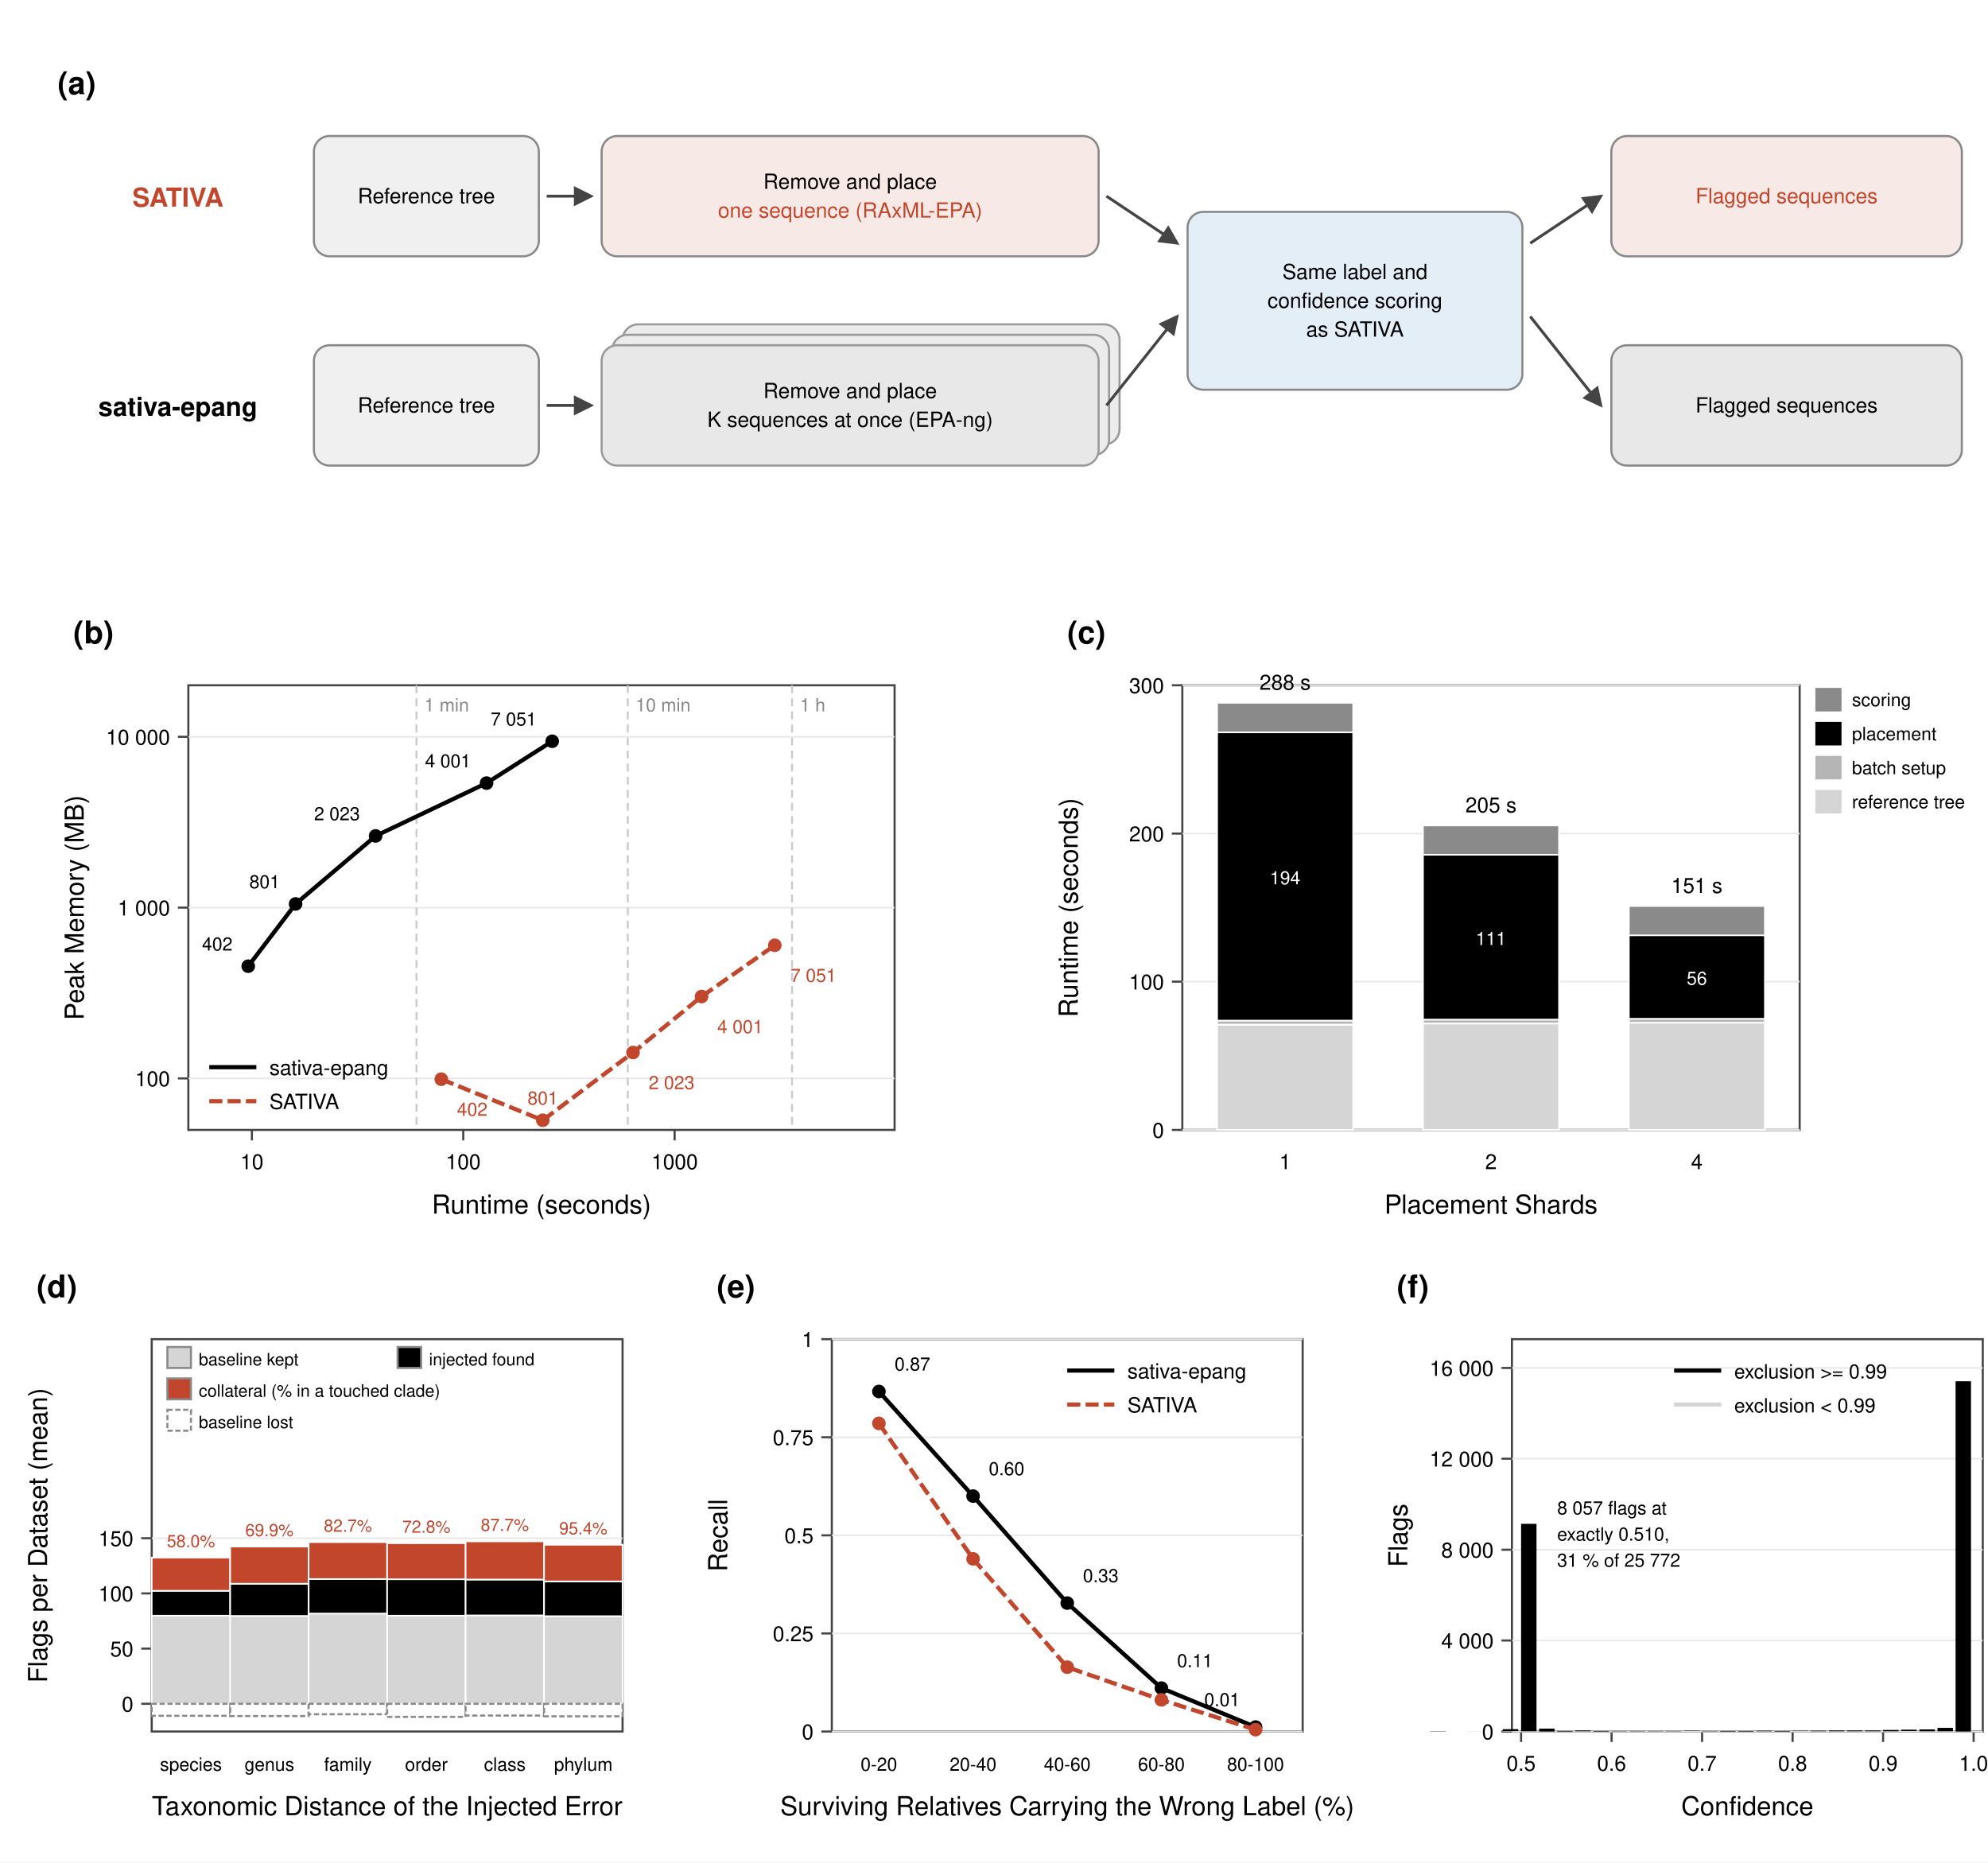
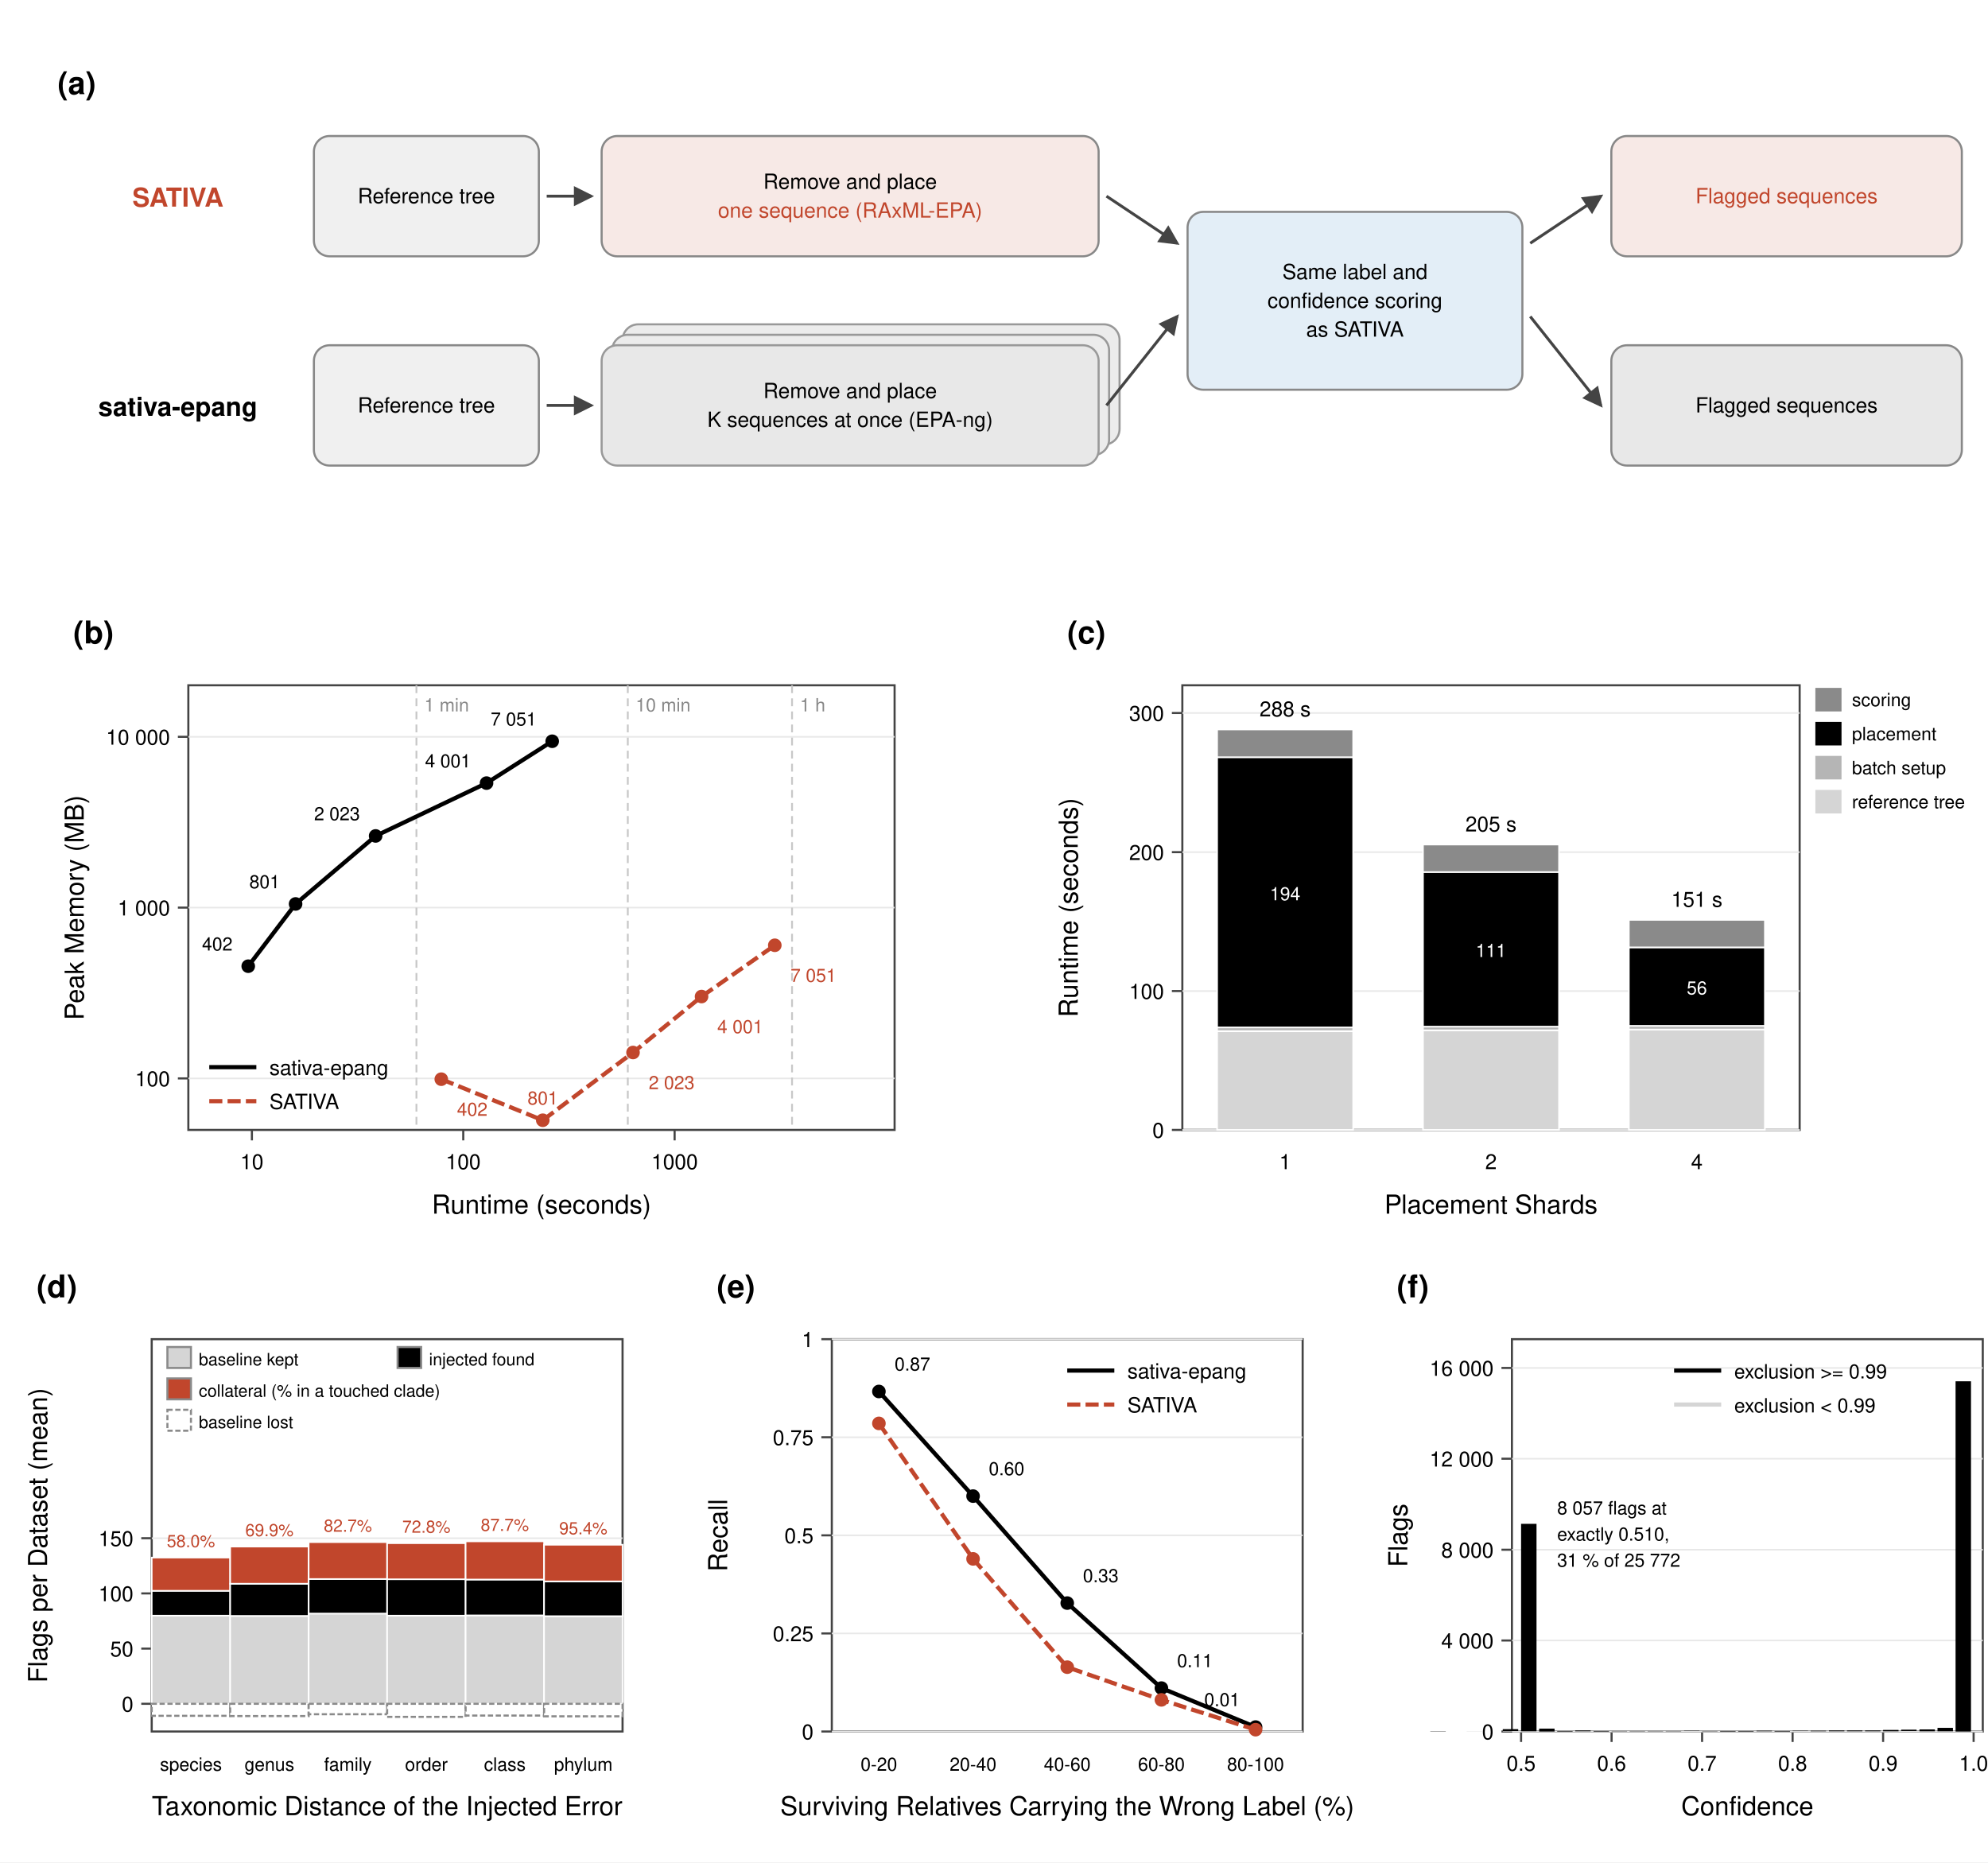
<svg xmlns="http://www.w3.org/2000/svg" width="760" height="712" viewBox="0 0 760 712" font-family="Helvetica,Arial,sans-serif">
  <rect width="760" height="712" fill="#fff" />
  <defs>
    <marker id="head" markerWidth="7" markerHeight="7" refX="6" refY="3.5" orient="auto">
      <path d="M0,0 L7,3.5 L0,7 z" fill="#444" />
    </marker>
  </defs>
  <text x="22.0" y="36.0" font-size="12" fill="#000" font-weight="bold" text-anchor="start">(a)</text>
  <text x="68.0" y="79.0" font-size="10" fill="#c1462c" font-weight="bold" text-anchor="middle">SATIVA</text>
  <text x="68.0" y="159.0" font-size="10" fill="#000000" font-weight="bold" text-anchor="middle">sativa-epang</text>
  <rect x="120" y="52" width="86" height="46" rx="6" fill="#f0f0f0" stroke="#888" stroke-width="0.8" />
  <text x="163.0" y="77.7" font-size="8" fill="#000" font-weight="normal" text-anchor="middle">Reference tree</text>
  <rect x="120" y="132" width="86" height="46" rx="6" fill="#f0f0f0" stroke="#888" stroke-width="0.8" />
  <text x="163.0" y="157.7" font-size="8" fill="#000" font-weight="normal" text-anchor="middle">Reference tree</text>
  <rect x="230" y="52" width="190" height="46" rx="6" fill="#f7e9e6" stroke="#888" stroke-width="0.8" />
  <text x="325.0" y="72.2" font-size="8" fill="#000" font-weight="normal" text-anchor="middle">Remove and place</text>
  <text x="325.0" y="83.2" font-size="8" fill="#c1462c" font-weight="normal" text-anchor="middle">one sequence (RAxML-EPA)</text>
  <rect x="238" y="124" width="190" height="46" rx="6" fill="#ececec" stroke="#999" stroke-width="0.8" />
  <rect x="234" y="128" width="190" height="46" rx="6" fill="#ececec" stroke="#999" stroke-width="0.8" />
  <rect x="230" y="132" width="190" height="46" rx="6" fill="#e8e8e8" stroke="#999" stroke-width="0.8" />
  <text x="325.0" y="152.2" font-size="8" fill="#000" font-weight="normal" text-anchor="middle">Remove and place</text>
  <text x="325.0" y="163.2" font-size="8" fill="#000000" font-weight="normal" text-anchor="middle">K sequences at once (EPA-ng)</text>
  <rect x="454" y="81.0" width="128" height="68" rx="6" fill="#e3eef7" stroke="#888" stroke-width="0.8" />
  <text x="518.0" y="106.7" font-size="8" fill="#000" font-weight="normal" text-anchor="middle">Same label and</text>
  <text x="518.0" y="117.7" font-size="8" fill="#000" font-weight="normal" text-anchor="middle">confidence scoring</text>
  <text x="518.0" y="128.7" font-size="8" fill="#000" font-weight="normal" text-anchor="middle">as SATIVA</text>
  <rect x="616" y="52" width="134" height="46" rx="6" fill="#f7e9e6" stroke="#888" stroke-width="0.8" />
  <text x="683.0" y="77.7" font-size="8" fill="#c1462c" font-weight="normal" text-anchor="middle">Flagged sequences</text>
  <rect x="616" y="132" width="134" height="46" rx="6" fill="#e8e8e8" stroke="#888" stroke-width="0.8" />
  <text x="683.0" y="157.7" font-size="8" fill="#000000" font-weight="normal" text-anchor="middle">Flagged sequences</text>
  <line x1="209.0" y1="75.0" x2="226.0" y2="75.0" stroke="#444" stroke-width="1.1" marker-end="url(#head)" />
  <line x1="423.0" y1="75.0" x2="450.0" y2="93.0" stroke="#444" stroke-width="1.1" marker-end="url(#head)" />
  <line x1="585.0" y1="93.0" x2="612.0" y2="75.0" stroke="#444" stroke-width="1.1" marker-end="url(#head)" />
  <line x1="209.0" y1="155.0" x2="226.0" y2="155.0" stroke="#444" stroke-width="1.1" marker-end="url(#head)" />
  <line x1="423.0" y1="155.0" x2="450.0" y2="121.0" stroke="#444" stroke-width="1.1" marker-end="url(#head)" />
  <line x1="585.0" y1="121.0" x2="612.0" y2="155.0" stroke="#444" stroke-width="1.1" marker-end="url(#head)" />
  <rect x="72" y="262" width="270" height="170" fill="none" stroke="#444" stroke-width="0.8" />
  <text x="28.0" y="246.0" font-size="12" fill="#000" font-weight="bold" text-anchor="start">(b)</text>
  <text x="207.0" y="464.0" font-size="10" fill="#000" font-weight="normal" text-anchor="middle">Runtime (seconds)</text>
  <text x="32.0" y="347.0" font-size="10" fill="#000" font-weight="normal" text-anchor="middle" transform="rotate(-90 32.0 347.0)">Peak Memory (MB)</text>
  <line x1="96.3" y1="432" x2="96.3" y2="436" stroke="#444" stroke-width="0.8" />
  <text x="96.3" y="447.0" font-size="8" fill="#000" font-weight="normal" text-anchor="middle">10</text>
  <line x1="177.1" y1="432" x2="177.1" y2="436" stroke="#444" stroke-width="0.8" />
  <text x="177.1" y="447.0" font-size="8" fill="#000" font-weight="normal" text-anchor="middle">100</text>
  <line x1="257.9" y1="432" x2="257.9" y2="436" stroke="#444" stroke-width="0.8" />
  <text x="257.9" y="447.0" font-size="8" fill="#000" font-weight="normal" text-anchor="middle">1000</text>
  <line x1="72" y1="412.3" x2="342" y2="412.3" stroke="#e8e8e8" stroke-width="0.6" />
  <line x1="68" y1="412.3" x2="72" y2="412.3" stroke="#444" stroke-width="0.8" />
  <text x="65.0" y="415.3" font-size="8" fill="#000" font-weight="normal" text-anchor="end">100</text>
  <line x1="72" y1="347.0" x2="342" y2="347.0" stroke="#e8e8e8" stroke-width="0.6" />
  <line x1="68" y1="347.0" x2="72" y2="347.0" stroke="#444" stroke-width="0.8" />
  <text x="65.0" y="350.0" font-size="8" fill="#000" font-weight="normal" text-anchor="end">1 000</text>
  <line x1="72" y1="281.7" x2="342" y2="281.7" stroke="#e8e8e8" stroke-width="0.6" />
  <line x1="68" y1="281.7" x2="72" y2="281.7" stroke="#444" stroke-width="0.8" />
  <text x="65.0" y="284.7" font-size="8" fill="#000" font-weight="normal" text-anchor="end">10 000</text>
  <line x1="159.2" y1="262" x2="159.2" y2="432" stroke="#c8c8c8" stroke-width="0.7" stroke-dasharray="3 2" />
  <text x="162.2" y="272.0" font-size="7" fill="#888" font-weight="normal" text-anchor="start">1 min</text>
  <line x1="240.0" y1="262" x2="240.0" y2="432" stroke="#c8c8c8" stroke-width="0.7" stroke-dasharray="3 2" />
  <text x="243.0" y="272.0" font-size="7" fill="#888" font-weight="normal" text-anchor="start">10 min</text>
  <line x1="302.8" y1="262" x2="302.8" y2="432" stroke="#c8c8c8" stroke-width="0.7" stroke-dasharray="3 2" />
  <text x="305.8" y="272.0" font-size="7" fill="#888" font-weight="normal" text-anchor="start">1 h</text>
  <path d="M168.7,412.6 L207.5,428.3 L242.0,402.4 L268.2,381.0 L296.2,361.4" fill="none" stroke="#c1462c" stroke-width="1.6" stroke-dasharray="5 2" />
  <circle cx="168.7" cy="412.6" r="2.6" fill="#c1462c" />
  <circle cx="207.5" cy="428.3" r="2.6" fill="#c1462c" />
  <circle cx="242.0" cy="402.4" r="2.6" fill="#c1462c" />
  <circle cx="268.2" cy="381.0" r="2.6" fill="#c1462c" />
  <circle cx="296.2" cy="361.4" r="2.6" fill="#c1462c" />
  <path d="M94.9,369.4 L113.0,345.6 L143.6,319.6 L186.0,299.4 L211.1,283.4" fill="none" stroke="#000000" stroke-width="1.6" />
  <circle cx="94.9" cy="369.4" r="2.6" fill="#000000" />
  <circle cx="113.0" cy="345.6" r="2.6" fill="#000000" />
  <circle cx="143.6" cy="319.6" r="2.6" fill="#000000" />
  <circle cx="186.0" cy="299.4" r="2.6" fill="#000000" />
  <circle cx="211.1" cy="283.4" r="2.6" fill="#000000" />
  <text x="88.9" y="363.4" font-size="7" fill="#000000" font-weight="normal" text-anchor="end">402</text>
  <text x="107.0" y="339.6" font-size="7" fill="#000000" font-weight="normal" text-anchor="end">801</text>
  <text x="137.6" y="313.6" font-size="7" fill="#000000" font-weight="normal" text-anchor="end">2 023</text>
  <text x="180.0" y="293.4" font-size="7" fill="#000000" font-weight="normal" text-anchor="end">4 001</text>
  <text x="205.1" y="277.4" font-size="7" fill="#000000" font-weight="normal" text-anchor="end">7 051</text>
  <text x="174.7" y="426.6" font-size="7" fill="#c1462c" font-weight="normal" text-anchor="start">402</text>
  <text x="207.5" y="422.3" font-size="7" fill="#c1462c" font-weight="normal" text-anchor="middle">801</text>
  <text x="248.0" y="416.4" font-size="7" fill="#c1462c" font-weight="normal" text-anchor="start">2 023</text>
  <text x="274.2" y="395.0" font-size="7" fill="#c1462c" font-weight="normal" text-anchor="start">4 001</text>
  <text x="302.2" y="375.4" font-size="7" fill="#c1462c" font-weight="normal" text-anchor="start">7 051</text>
  <line x1="80" y1="408" x2="98" y2="408" stroke="#000000" stroke-width="1.6" />
  <text x="103.0" y="411.0" font-size="8" fill="#000" font-weight="normal" text-anchor="start">sativa-epang</text>
  <line x1="80" y1="421" x2="98" y2="421" stroke="#c1462c" stroke-width="1.6" stroke-dasharray="5 2" />
  <text x="103.0" y="424.0" font-size="8" fill="#000" font-weight="normal" text-anchor="start">SATIVA</text>
  <rect x="452" y="262" width="236" height="170" fill="none" stroke="#444" stroke-width="0.8" />
  <text x="408.0" y="246.0" font-size="12" fill="#000" font-weight="bold" text-anchor="start">(c)</text>
  <text x="570.0" y="464.0" font-size="10" fill="#000" font-weight="normal" text-anchor="middle">Placement Shards</text>
  <text x="412.0" y="347.0" font-size="10" fill="#000" font-weight="normal" text-anchor="middle" transform="rotate(-90 412.0 347.0)">Runtime (seconds)</text>
  <line x1="452" y1="432.0" x2="688" y2="432.0" stroke="#e8e8e8" stroke-width="0.6" />
  <line x1="448" y1="432.0" x2="452" y2="432.0" stroke="#444" stroke-width="0.8" />
  <text x="445.0" y="435.0" font-size="8" fill="#000" font-weight="normal" text-anchor="end">0</text>
-   <line x1="452" y1="375.3" x2="688" y2="375.3" stroke="#e8e8e8" stroke-width="0.6" />
-   <line x1="448" y1="375.3" x2="452" y2="375.3" stroke="#444" stroke-width="0.8" />
-   <text x="445.0" y="378.3" font-size="8" fill="#000" font-weight="normal" text-anchor="end">100</text>
-   <line x1="452" y1="318.7" x2="688" y2="318.7" stroke="#e8e8e8" stroke-width="0.6" />
-   <line x1="448" y1="318.7" x2="452" y2="318.7" stroke="#444" stroke-width="0.8" />
-   <text x="445.0" y="321.7" font-size="8" fill="#000" font-weight="normal" text-anchor="end">200</text>
-   <line x1="452" y1="262.0" x2="688" y2="262.0" stroke="#e8e8e8" stroke-width="0.6" />
-   <line x1="448" y1="262.0" x2="452" y2="262.0" stroke="#444" stroke-width="0.8" />
-   <text x="445.0" y="265.0" font-size="8" fill="#000" font-weight="normal" text-anchor="end">300</text>
-   <rect x="465.3" y="391.8" width="52" height="40.2" fill="#d5d5d5" stroke="#fff" stroke-width="0.6" />
-   <rect x="465.3" y="390.2" width="52" height="1.5" fill="#b5b5b5" stroke="#fff" stroke-width="0.6" />
-   <rect x="465.3" y="280.0" width="52" height="110.2" fill="#000000" stroke="#fff" stroke-width="0.6" />
-   <rect x="465.3" y="268.7" width="52" height="11.3" fill="#8a8a8a" stroke="#fff" stroke-width="0.6" />
+   <line x1="452" y1="378.9" x2="688" y2="378.9" stroke="#e8e8e8" stroke-width="0.6" />
+   <line x1="448" y1="378.9" x2="452" y2="378.9" stroke="#444" stroke-width="0.8" />
+   <text x="445.0" y="381.9" font-size="8" fill="#000" font-weight="normal" text-anchor="end">100</text>
+   <line x1="452" y1="325.8" x2="688" y2="325.8" stroke="#e8e8e8" stroke-width="0.6" />
+   <line x1="448" y1="325.8" x2="452" y2="325.8" stroke="#444" stroke-width="0.8" />
+   <text x="445.0" y="328.8" font-size="8" fill="#000" font-weight="normal" text-anchor="end">200</text>
+   <line x1="452" y1="272.6" x2="688" y2="272.6" stroke="#e8e8e8" stroke-width="0.6" />
+   <line x1="448" y1="272.6" x2="452" y2="272.6" stroke="#444" stroke-width="0.8" />
+   <text x="445.0" y="275.6" font-size="8" fill="#000" font-weight="normal" text-anchor="end">300</text>
+   <rect x="465.3" y="394.3" width="52" height="37.7" fill="#d5d5d5" stroke="#fff" stroke-width="0.6" />
+   <rect x="465.3" y="392.8" width="52" height="1.4" fill="#b5b5b5" stroke="#fff" stroke-width="0.6" />
+   <rect x="465.3" y="289.5" width="52" height="103.3" fill="#000000" stroke="#fff" stroke-width="0.6" />
+   <rect x="465.3" y="278.9" width="52" height="10.6" fill="#8a8a8a" stroke="#fff" stroke-width="0.6" />
  <text x="491.3" y="447.0" font-size="8" fill="#000" font-weight="normal" text-anchor="middle">1</text>
-   <text x="491.3" y="263.7" font-size="8" fill="#000" font-weight="normal" text-anchor="middle">288 s</text>
-   <text x="491.3" y="338.1" font-size="7" fill="#fff" font-weight="normal" text-anchor="middle">194</text>
-   <rect x="544.0" y="391.3" width="52" height="40.7" fill="#d5d5d5" stroke="#fff" stroke-width="0.6" />
-   <rect x="544.0" y="389.8" width="52" height="1.5" fill="#b5b5b5" stroke="#fff" stroke-width="0.6" />
-   <rect x="544.0" y="326.8" width="52" height="63.0" fill="#000000" stroke="#fff" stroke-width="0.6" />
-   <rect x="544.0" y="315.6" width="52" height="11.2" fill="#8a8a8a" stroke="#fff" stroke-width="0.6" />
+   <text x="491.3" y="273.9" font-size="8" fill="#000" font-weight="normal" text-anchor="middle">288 s</text>
+   <text x="491.3" y="344.2" font-size="7" fill="#fff" font-weight="normal" text-anchor="middle">194</text>
+   <rect x="544.0" y="393.9" width="52" height="38.1" fill="#d5d5d5" stroke="#fff" stroke-width="0.6" />
+   <rect x="544.0" y="392.5" width="52" height="1.4" fill="#b5b5b5" stroke="#fff" stroke-width="0.6" />
+   <rect x="544.0" y="333.4" width="52" height="59.1" fill="#000000" stroke="#fff" stroke-width="0.6" />
+   <rect x="544.0" y="322.9" width="52" height="10.5" fill="#8a8a8a" stroke="#fff" stroke-width="0.6" />
  <text x="570.0" y="447.0" font-size="8" fill="#000" font-weight="normal" text-anchor="middle">2</text>
-   <text x="570.0" y="310.6" font-size="8" fill="#000" font-weight="normal" text-anchor="middle">205 s</text>
-   <text x="570.0" y="361.3" font-size="7" fill="#fff" font-weight="normal" text-anchor="middle">111</text>
-   <rect x="622.7" y="391.0" width="52" height="41.0" fill="#d5d5d5" stroke="#fff" stroke-width="0.6" />
-   <rect x="622.7" y="389.5" width="52" height="1.5" fill="#b5b5b5" stroke="#fff" stroke-width="0.6" />
-   <rect x="622.7" y="357.5" width="52" height="32.0" fill="#000000" stroke="#fff" stroke-width="0.6" />
-   <rect x="622.7" y="346.4" width="52" height="11.2" fill="#8a8a8a" stroke="#fff" stroke-width="0.6" />
+   <text x="570.0" y="317.9" font-size="8" fill="#000" font-weight="normal" text-anchor="middle">205 s</text>
+   <text x="570.0" y="365.9" font-size="7" fill="#fff" font-weight="normal" text-anchor="middle">111</text>
+   <rect x="622.7" y="393.6" width="52" height="38.4" fill="#d5d5d5" stroke="#fff" stroke-width="0.6" />
+   <rect x="622.7" y="392.2" width="52" height="1.4" fill="#b5b5b5" stroke="#fff" stroke-width="0.6" />
+   <rect x="622.7" y="362.2" width="52" height="30.0" fill="#000000" stroke="#fff" stroke-width="0.6" />
+   <rect x="622.7" y="351.7" width="52" height="10.5" fill="#8a8a8a" stroke="#fff" stroke-width="0.6" />
  <text x="648.7" y="447.0" font-size="8" fill="#000" font-weight="normal" text-anchor="middle">4</text>
-   <text x="648.7" y="341.4" font-size="8" fill="#000" font-weight="normal" text-anchor="middle">151 s</text>
-   <text x="648.7" y="376.5" font-size="7" fill="#fff" font-weight="normal" text-anchor="middle">56</text>
+   <text x="648.7" y="346.7" font-size="8" fill="#000" font-weight="normal" text-anchor="middle">151 s</text>
+   <text x="648.7" y="380.2" font-size="7" fill="#fff" font-weight="normal" text-anchor="middle">56</text>
  <rect x="694" y="263" width="10" height="9" fill="#8a8a8a" />
  <text x="708.0" y="270.0" font-size="7" fill="#000" font-weight="normal" text-anchor="start">scoring</text>
  <rect x="694" y="276" width="10" height="9" fill="#000000" />
  <text x="708.0" y="283.0" font-size="7" fill="#000" font-weight="normal" text-anchor="start">placement</text>
  <rect x="694" y="289" width="10" height="9" fill="#b5b5b5" />
  <text x="708.0" y="296.0" font-size="7" fill="#000" font-weight="normal" text-anchor="start">batch setup</text>
  <rect x="694" y="302" width="10" height="9" fill="#d5d5d5" />
  <text x="708.0" y="309.0" font-size="7" fill="#000" font-weight="normal" text-anchor="start">reference tree</text>
  <rect x="58" y="512" width="180" height="150" fill="none" stroke="#444" stroke-width="0.8" />
  <text x="14.0" y="496.0" font-size="12" fill="#000" font-weight="bold" text-anchor="start">(d)</text>
  <text x="148.0" y="694.0" font-size="10" fill="#000" font-weight="normal" text-anchor="middle">Taxonomic Distance of the Injected Error</text>
  <text x="18.0" y="587.0" font-size="10" fill="#000" font-weight="normal" text-anchor="middle" transform="rotate(-90 18.0 587.0)">Flags per Dataset (mean)</text>
  <line x1="58" y1="651.4" x2="238" y2="651.4" stroke="#e8e8e8" stroke-width="0.6" />
  <line x1="54" y1="651.4" x2="58" y2="651.4" stroke="#444" stroke-width="0.8" />
  <text x="51.0" y="654.4" font-size="8" fill="#000" font-weight="normal" text-anchor="end">0</text>
  <line x1="58" y1="630.3" x2="238" y2="630.3" stroke="#e8e8e8" stroke-width="0.6" />
  <line x1="54" y1="630.3" x2="58" y2="630.3" stroke="#444" stroke-width="0.8" />
  <text x="51.0" y="633.3" font-size="8" fill="#000" font-weight="normal" text-anchor="end">50</text>
  <line x1="58" y1="609.2" x2="238" y2="609.2" stroke="#e8e8e8" stroke-width="0.6" />
  <line x1="54" y1="609.2" x2="58" y2="609.2" stroke="#444" stroke-width="0.8" />
  <text x="51.0" y="612.2" font-size="8" fill="#000" font-weight="normal" text-anchor="end">100</text>
  <line x1="58" y1="588.1" x2="238" y2="588.1" stroke="#e8e8e8" stroke-width="0.6" />
  <line x1="54" y1="588.1" x2="58" y2="588.1" stroke="#444" stroke-width="0.8" />
  <text x="51.0" y="591.1" font-size="8" fill="#000" font-weight="normal" text-anchor="end">150</text>
  <line x1="58" y1="651.4" x2="238" y2="651.4" stroke="#444" stroke-width="0.8" />
  <rect x="58.0" y="617.7" width="30" height="33.7" fill="#d5d5d5" stroke="#fff" stroke-width="0.6" />
  <rect x="58.0" y="608.2" width="30" height="9.5" fill="#000000" stroke="#fff" stroke-width="0.6" />
  <rect x="58.0" y="595.5" width="30" height="12.7" fill="#c1462c" stroke="#fff" stroke-width="0.6" />
  <rect x="58.0" y="651.4" width="30" height="4.6" fill="#fff" stroke="#8a8a8a" stroke-width="0.8" stroke-dasharray="2 1" />
  <text x="73.0" y="677.0" font-size="7" fill="#000" font-weight="normal" text-anchor="middle">species</text>
  <text x="73.0" y="591.5" font-size="6.5" fill="#c1462c" font-weight="normal" text-anchor="middle">58.0%</text>
  <rect x="88.0" y="617.8" width="30" height="33.7" fill="#d5d5d5" stroke="#fff" stroke-width="0.6" />
  <rect x="88.0" y="605.5" width="30" height="12.3" fill="#000000" stroke="#fff" stroke-width="0.6" />
  <rect x="88.0" y="591.3" width="30" height="14.2" fill="#c1462c" stroke="#fff" stroke-width="0.6" />
  <rect x="88.0" y="651.4" width="30" height="4.7" fill="#fff" stroke="#8a8a8a" stroke-width="0.8" stroke-dasharray="2 1" />
  <text x="103.0" y="677.0" font-size="7" fill="#000" font-weight="normal" text-anchor="middle">genus</text>
  <text x="103.0" y="587.3" font-size="6.5" fill="#c1462c" font-weight="normal" text-anchor="middle">69.9%</text>
  <rect x="118.0" y="616.9" width="30" height="34.5" fill="#d5d5d5" stroke="#fff" stroke-width="0.6" />
  <rect x="118.0" y="603.7" width="30" height="13.2" fill="#000000" stroke="#fff" stroke-width="0.6" />
  <rect x="118.0" y="589.6" width="30" height="14.1" fill="#c1462c" stroke="#fff" stroke-width="0.6" />
  <rect x="118.0" y="651.4" width="30" height="4.0" fill="#fff" stroke="#8a8a8a" stroke-width="0.8" stroke-dasharray="2 1" />
  <text x="133.0" y="677.0" font-size="7" fill="#000" font-weight="normal" text-anchor="middle">family</text>
  <text x="133.0" y="585.6" font-size="6.5" fill="#c1462c" font-weight="normal" text-anchor="middle">82.7%</text>
  <rect x="148.0" y="617.7" width="30" height="33.7" fill="#d5d5d5" stroke="#fff" stroke-width="0.6" />
  <rect x="148.0" y="603.7" width="30" height="14.0" fill="#000000" stroke="#fff" stroke-width="0.6" />
  <rect x="148.0" y="590.0" width="30" height="13.8" fill="#c1462c" stroke="#fff" stroke-width="0.6" />
  <rect x="148.0" y="651.4" width="30" height="5.0" fill="#fff" stroke="#8a8a8a" stroke-width="0.8" stroke-dasharray="2 1" />
  <text x="163.0" y="677.0" font-size="7" fill="#000" font-weight="normal" text-anchor="middle">order</text>
  <text x="163.0" y="586.0" font-size="6.5" fill="#c1462c" font-weight="normal" text-anchor="middle">72.8%</text>
  <rect x="178.0" y="617.6" width="30" height="33.8" fill="#d5d5d5" stroke="#fff" stroke-width="0.6" />
  <rect x="178.0" y="603.9" width="30" height="13.7" fill="#000000" stroke="#fff" stroke-width="0.6" />
  <rect x="178.0" y="589.3" width="30" height="14.6" fill="#c1462c" stroke="#fff" stroke-width="0.6" />
  <rect x="178.0" y="651.4" width="30" height="4.5" fill="#fff" stroke="#8a8a8a" stroke-width="0.8" stroke-dasharray="2 1" />
  <text x="193.0" y="677.0" font-size="7" fill="#000" font-weight="normal" text-anchor="middle">class</text>
  <text x="193.0" y="585.3" font-size="6.5" fill="#c1462c" font-weight="normal" text-anchor="middle">87.7%</text>
  <rect x="208.0" y="617.9" width="30" height="33.5" fill="#d5d5d5" stroke="#fff" stroke-width="0.6" />
  <rect x="208.0" y="604.6" width="30" height="13.3" fill="#000000" stroke="#fff" stroke-width="0.6" />
  <rect x="208.0" y="590.6" width="30" height="14.0" fill="#c1462c" stroke="#fff" stroke-width="0.6" />
  <rect x="208.0" y="651.4" width="30" height="4.8" fill="#fff" stroke="#8a8a8a" stroke-width="0.8" stroke-dasharray="2 1" />
  <text x="223.0" y="677.0" font-size="7" fill="#000" font-weight="normal" text-anchor="middle">phylum</text>
  <text x="223.0" y="586.6" font-size="6.5" fill="#c1462c" font-weight="normal" text-anchor="middle">95.4%</text>
  <rect x="64" y="515" width="9" height="8" fill="#d5d5d5" stroke="#8a8a8a" stroke-width="0.8" />
  <text x="76.0" y="522.0" font-size="6.5" fill="#000" font-weight="normal" text-anchor="start">baseline kept</text>
  <rect x="152" y="515" width="9" height="8" fill="#000000" stroke="#8a8a8a" stroke-width="0.8" />
  <text x="164.0" y="522.0" font-size="6.5" fill="#000" font-weight="normal" text-anchor="start">injected found</text>
  <rect x="64" y="527" width="9" height="8" fill="#c1462c" stroke="#8a8a8a" stroke-width="0.8" />
  <text x="76.0" y="534.0" font-size="6.5" fill="#000" font-weight="normal" text-anchor="start">collateral (% in a touched clade)</text>
  <rect x="64" y="539" width="9" height="8" fill="#fff" stroke="#8a8a8a" stroke-width="0.8" stroke-dasharray="2 1" />
  <text x="76.0" y="546.0" font-size="6.5" fill="#000" font-weight="normal" text-anchor="start">baseline lost</text>
  <rect x="318" y="512" width="180" height="150" fill="none" stroke="#444" stroke-width="0.8" />
  <text x="274.0" y="496.0" font-size="12" fill="#000" font-weight="bold" text-anchor="start">(e)</text>
  <text x="408.0" y="694.0" font-size="10" fill="#000" font-weight="normal" text-anchor="middle">Surviving Relatives Carrying the Wrong Label (%)</text>
  <text x="278.0" y="587.0" font-size="10" fill="#000" font-weight="normal" text-anchor="middle" transform="rotate(-90 278.0 587.0)">Recall</text>
  <line x1="318" y1="662.0" x2="498" y2="662.0" stroke="#e8e8e8" stroke-width="0.6" />
  <line x1="314" y1="662.0" x2="318" y2="662.0" stroke="#444" stroke-width="0.8" />
  <text x="311.0" y="665.0" font-size="8" fill="#000" font-weight="normal" text-anchor="end">0</text>
  <line x1="318" y1="624.5" x2="498" y2="624.5" stroke="#e8e8e8" stroke-width="0.6" />
  <line x1="314" y1="624.5" x2="318" y2="624.5" stroke="#444" stroke-width="0.8" />
  <text x="311.0" y="627.5" font-size="8" fill="#000" font-weight="normal" text-anchor="end">0.25</text>
  <line x1="318" y1="587.0" x2="498" y2="587.0" stroke="#e8e8e8" stroke-width="0.6" />
  <line x1="314" y1="587.0" x2="318" y2="587.0" stroke="#444" stroke-width="0.8" />
  <text x="311.0" y="590.0" font-size="8" fill="#000" font-weight="normal" text-anchor="end">0.5</text>
  <line x1="318" y1="549.5" x2="498" y2="549.5" stroke="#e8e8e8" stroke-width="0.6" />
  <line x1="314" y1="549.5" x2="318" y2="549.5" stroke="#444" stroke-width="0.8" />
  <text x="311.0" y="552.5" font-size="8" fill="#000" font-weight="normal" text-anchor="end">0.75</text>
  <line x1="318" y1="512.0" x2="498" y2="512.0" stroke="#e8e8e8" stroke-width="0.6" />
  <line x1="314" y1="512.0" x2="318" y2="512.0" stroke="#444" stroke-width="0.8" />
  <text x="311.0" y="515.0" font-size="8" fill="#000" font-weight="normal" text-anchor="end">1</text>
  <path d="M336.0,532.0 L372.0,572.0 L408.0,612.9 L444.0,645.4 L480.0,660.3" fill="none" stroke="#000000" stroke-width="1.6" />
  <circle cx="336.0" cy="532.0" r="2.6" fill="#000000" />
  <circle cx="372.0" cy="572.0" r="2.6" fill="#000000" />
  <circle cx="408.0" cy="612.9" r="2.6" fill="#000000" />
  <circle cx="444.0" cy="645.4" r="2.6" fill="#000000" />
  <circle cx="480.0" cy="660.3" r="2.6" fill="#000000" />
  <text x="342.0" y="524.0" font-size="7" fill="#000000" font-weight="normal" text-anchor="start">0.87</text>
  <text x="378.0" y="564.0" font-size="7" fill="#000000" font-weight="normal" text-anchor="start">0.60</text>
  <text x="414.0" y="604.9" font-size="7" fill="#000000" font-weight="normal" text-anchor="start">0.33</text>
  <text x="450.0" y="637.4" font-size="7" fill="#000000" font-weight="normal" text-anchor="start">0.11</text>
  <text x="474.0" y="652.3" font-size="7" fill="#000000" font-weight="normal" text-anchor="end">0.01</text>
  <path d="M336.0,544.2 L372.0,596.0 L408.0,637.4 L444.0,649.9 L480.0,661.3" fill="none" stroke="#c1462c" stroke-width="1.6" stroke-dasharray="5 2" />
  <circle cx="336.0" cy="544.2" r="2.6" fill="#c1462c" />
  <circle cx="372.0" cy="596.0" r="2.6" fill="#c1462c" />
  <circle cx="408.0" cy="637.4" r="2.6" fill="#c1462c" />
  <circle cx="444.0" cy="649.9" r="2.6" fill="#c1462c" />
  <circle cx="480.0" cy="661.3" r="2.6" fill="#c1462c" />
  <text x="336.0" y="677.0" font-size="7" fill="#000" font-weight="normal" text-anchor="middle">0-20</text>
  <text x="372.0" y="677.0" font-size="7" fill="#000" font-weight="normal" text-anchor="middle">20-40</text>
  <text x="408.0" y="677.0" font-size="7" fill="#000" font-weight="normal" text-anchor="middle">40-60</text>
  <text x="444.0" y="677.0" font-size="7" fill="#000" font-weight="normal" text-anchor="middle">60-80</text>
  <text x="480.0" y="677.0" font-size="7" fill="#000" font-weight="normal" text-anchor="middle">80-100</text>
  <line x1="408" y1="524" x2="426" y2="524" stroke="#000000" stroke-width="1.6" />
  <text x="431.0" y="527.0" font-size="8" fill="#000" font-weight="normal" text-anchor="start">sativa-epang</text>
  <line x1="408" y1="537" x2="426" y2="537" stroke="#c1462c" stroke-width="1.6" stroke-dasharray="5 2" />
  <text x="431.0" y="540.0" font-size="8" fill="#000" font-weight="normal" text-anchor="start">SATIVA</text>
  <rect x="578" y="512" width="180" height="150" fill="none" stroke="#444" stroke-width="0.8" />
  <text x="534.0" y="496.0" font-size="12" fill="#000" font-weight="bold" text-anchor="start">(f)</text>
  <text x="668.0" y="694.0" font-size="10" fill="#000" font-weight="normal" text-anchor="middle">Confidence</text>
  <text x="538.0" y="587.0" font-size="10" fill="#000" font-weight="normal" text-anchor="middle" transform="rotate(-90 538.0 587.0)">Flags</text>
  <line x1="581.5" y1="662" x2="581.5" y2="666" stroke="#444" stroke-width="0.8" />
  <text x="581.5" y="677.0" font-size="8" fill="#000" font-weight="normal" text-anchor="middle">0.5</text>
  <line x1="616.1" y1="662" x2="616.1" y2="666" stroke="#444" stroke-width="0.8" />
  <text x="616.1" y="677.0" font-size="8" fill="#000" font-weight="normal" text-anchor="middle">0.6</text>
  <line x1="650.7" y1="662" x2="650.7" y2="666" stroke="#444" stroke-width="0.8" />
  <text x="650.7" y="677.0" font-size="8" fill="#000" font-weight="normal" text-anchor="middle">0.7</text>
  <line x1="685.3" y1="662" x2="685.3" y2="666" stroke="#444" stroke-width="0.8" />
  <text x="685.3" y="677.0" font-size="8" fill="#000" font-weight="normal" text-anchor="middle">0.8</text>
  <line x1="719.9" y1="662" x2="719.9" y2="666" stroke="#444" stroke-width="0.8" />
  <text x="719.9" y="677.0" font-size="8" fill="#000" font-weight="normal" text-anchor="middle">0.9</text>
  <line x1="754.5" y1="662" x2="754.5" y2="666" stroke="#444" stroke-width="0.8" />
  <text x="754.5" y="677.0" font-size="8" fill="#000" font-weight="normal" text-anchor="middle">1.0</text>
  <line x1="578" y1="662.0" x2="758" y2="662.0" stroke="#e8e8e8" stroke-width="0.6" />
  <line x1="574" y1="662.0" x2="578" y2="662.0" stroke="#444" stroke-width="0.8" />
  <text x="571.0" y="665.0" font-size="8" fill="#000" font-weight="normal" text-anchor="end">0</text>
  <line x1="578" y1="627.2" x2="758" y2="627.2" stroke="#e8e8e8" stroke-width="0.6" />
  <line x1="574" y1="627.2" x2="578" y2="627.2" stroke="#444" stroke-width="0.8" />
  <text x="571.0" y="630.2" font-size="8" fill="#000" font-weight="normal" text-anchor="end">4 000</text>
  <line x1="578" y1="592.5" x2="758" y2="592.5" stroke="#e8e8e8" stroke-width="0.6" />
  <line x1="574" y1="592.5" x2="578" y2="592.5" stroke="#444" stroke-width="0.8" />
  <text x="571.0" y="595.5" font-size="8" fill="#000" font-weight="normal" text-anchor="end">8 000</text>
  <line x1="578" y1="557.7" x2="758" y2="557.7" stroke="#e8e8e8" stroke-width="0.6" />
  <line x1="574" y1="557.7" x2="578" y2="557.7" stroke="#444" stroke-width="0.8" />
  <text x="571.0" y="560.7" font-size="8" fill="#000" font-weight="normal" text-anchor="end">12 000</text>
  <line x1="578" y1="523.0" x2="758" y2="523.0" stroke="#e8e8e8" stroke-width="0.6" />
  <line x1="574" y1="523.0" x2="578" y2="523.0" stroke="#444" stroke-width="0.8" />
  <text x="571.0" y="526.0" font-size="8" fill="#000" font-weight="normal" text-anchor="end">16 000</text>
  <rect x="546.8" y="662.0" width="5.9" height="0.0" fill="#d5d5d5" />
  <rect x="546.8" y="661.9" width="5.9" height="0.1" fill="#000000" />
  <rect x="553.8" y="662.0" width="5.9" height="0.0" fill="#d5d5d5" />
  <rect x="553.8" y="661.9" width="5.9" height="0.0" fill="#000000" />
  <rect x="560.7" y="661.9" width="5.9" height="0.1" fill="#d5d5d5" />
  <rect x="560.7" y="661.9" width="5.9" height="0.0" fill="#000000" />
  <rect x="567.6" y="662.0" width="5.9" height="0.0" fill="#d5d5d5" />
  <rect x="567.6" y="661.9" width="5.9" height="0.0" fill="#000000" />
  <rect x="574.5" y="661.8" width="5.9" height="0.2" fill="#d5d5d5" />
  <rect x="574.5" y="661.1" width="5.9" height="0.7" fill="#000000" />
  <rect x="581.5" y="661.9" width="5.9" height="0.1" fill="#d5d5d5" />
  <rect x="581.5" y="582.6" width="5.9" height="79.3" fill="#000000" />
  <rect x="588.4" y="662.0" width="5.9" height="0.0" fill="#d5d5d5" />
  <rect x="588.4" y="660.9" width="5.9" height="1.1" fill="#000000" />
  <rect x="595.3" y="661.9" width="5.9" height="0.1" fill="#d5d5d5" />
  <rect x="595.3" y="661.8" width="5.9" height="0.2" fill="#000000" />
  <rect x="602.2" y="661.9" width="5.9" height="0.1" fill="#d5d5d5" />
  <rect x="602.2" y="661.6" width="5.9" height="0.3" fill="#000000" />
  <rect x="609.2" y="662.0" width="5.9" height="0.0" fill="#d5d5d5" />
  <rect x="609.2" y="661.8" width="5.9" height="0.2" fill="#000000" />
  <rect x="616.1" y="662.0" width="5.9" height="0.0" fill="#d5d5d5" />
  <rect x="616.1" y="661.8" width="5.9" height="0.1" fill="#000000" />
  <rect x="623.0" y="661.9" width="5.9" height="0.1" fill="#d5d5d5" />
  <rect x="623.0" y="661.8" width="5.9" height="0.1" fill="#000000" />
  <rect x="629.9" y="662.0" width="5.9" height="0.0" fill="#d5d5d5" />
  <rect x="629.9" y="661.8" width="5.9" height="0.1" fill="#000000" />
  <rect x="636.8" y="662.0" width="5.9" height="0.0" fill="#d5d5d5" />
  <rect x="636.8" y="661.8" width="5.9" height="0.1" fill="#000000" />
  <rect x="643.8" y="661.9" width="5.9" height="0.1" fill="#d5d5d5" />
  <rect x="643.8" y="661.7" width="5.9" height="0.1" fill="#000000" />
  <rect x="650.7" y="661.9" width="5.9" height="0.1" fill="#d5d5d5" />
  <rect x="650.7" y="661.8" width="5.9" height="0.1" fill="#000000" />
  <rect x="657.6" y="662.0" width="5.9" height="0.0" fill="#d5d5d5" />
  <rect x="657.6" y="661.8" width="5.9" height="0.2" fill="#000000" />
  <rect x="664.5" y="662.0" width="5.9" height="0.0" fill="#d5d5d5" />
  <rect x="664.5" y="661.8" width="5.9" height="0.2" fill="#000000" />
  <rect x="671.5" y="661.9" width="5.9" height="0.1" fill="#d5d5d5" />
  <rect x="671.5" y="661.7" width="5.9" height="0.2" fill="#000000" />
  <rect x="678.4" y="662.0" width="5.9" height="0.0" fill="#d5d5d5" />
  <rect x="678.4" y="661.8" width="5.9" height="0.2" fill="#000000" />
  <rect x="685.3" y="661.8" width="5.9" height="0.2" fill="#d5d5d5" />
  <rect x="685.3" y="661.7" width="5.9" height="0.1" fill="#000000" />
  <rect x="692.2" y="662.0" width="5.9" height="0.0" fill="#d5d5d5" />
  <rect x="692.2" y="661.7" width="5.9" height="0.2" fill="#000000" />
  <rect x="699.2" y="661.9" width="5.9" height="0.1" fill="#d5d5d5" />
  <rect x="699.2" y="661.6" width="5.9" height="0.3" fill="#000000" />
  <rect x="706.1" y="661.9" width="5.9" height="0.1" fill="#d5d5d5" />
  <rect x="706.1" y="661.6" width="5.9" height="0.3" fill="#000000" />
  <rect x="713.0" y="661.9" width="5.9" height="0.1" fill="#d5d5d5" />
  <rect x="713.0" y="661.6" width="5.9" height="0.3" fill="#000000" />
  <rect x="719.9" y="661.9" width="5.9" height="0.1" fill="#d5d5d5" />
  <rect x="719.9" y="661.4" width="5.9" height="0.5" fill="#000000" />
  <rect x="726.8" y="661.9" width="5.9" height="0.1" fill="#d5d5d5" />
  <rect x="726.8" y="661.3" width="5.9" height="0.5" fill="#000000" />
  <rect x="733.8" y="661.9" width="5.9" height="0.1" fill="#d5d5d5" />
  <rect x="733.8" y="661.2" width="5.9" height="0.7" fill="#000000" />
  <rect x="740.7" y="661.9" width="5.9" height="0.1" fill="#d5d5d5" />
  <rect x="740.7" y="660.6" width="5.9" height="1.3" fill="#000000" />
  <rect x="747.6" y="661.9" width="5.9" height="0.1" fill="#d5d5d5" />
  <rect x="747.6" y="528.1" width="5.9" height="133.9" fill="#000000" />
  <text x="595.3" y="579.0" font-size="7" fill="#000" font-weight="normal" text-anchor="start">8 057 flags at</text>
  <text x="595.3" y="589.0" font-size="7" fill="#000" font-weight="normal" text-anchor="start">exactly 0.510,</text>
  <text x="595.3" y="599.0" font-size="7" fill="#000" font-weight="normal" text-anchor="start">31 % of 25 772</text>
  <line x1="640" y1="524" x2="658" y2="524" stroke="#000000" stroke-width="1.6" />
  <text x="663.0" y="527.0" font-size="7.5" fill="#000" font-weight="normal" text-anchor="start">exclusion &gt;= 0.99</text>
  <line x1="640" y1="537" x2="658" y2="537" stroke="#d5d5d5" stroke-width="1.6" />
  <text x="663.0" y="540.0" font-size="7.5" fill="#000" font-weight="normal" text-anchor="start">exclusion &lt; 0.99</text>
</svg>
